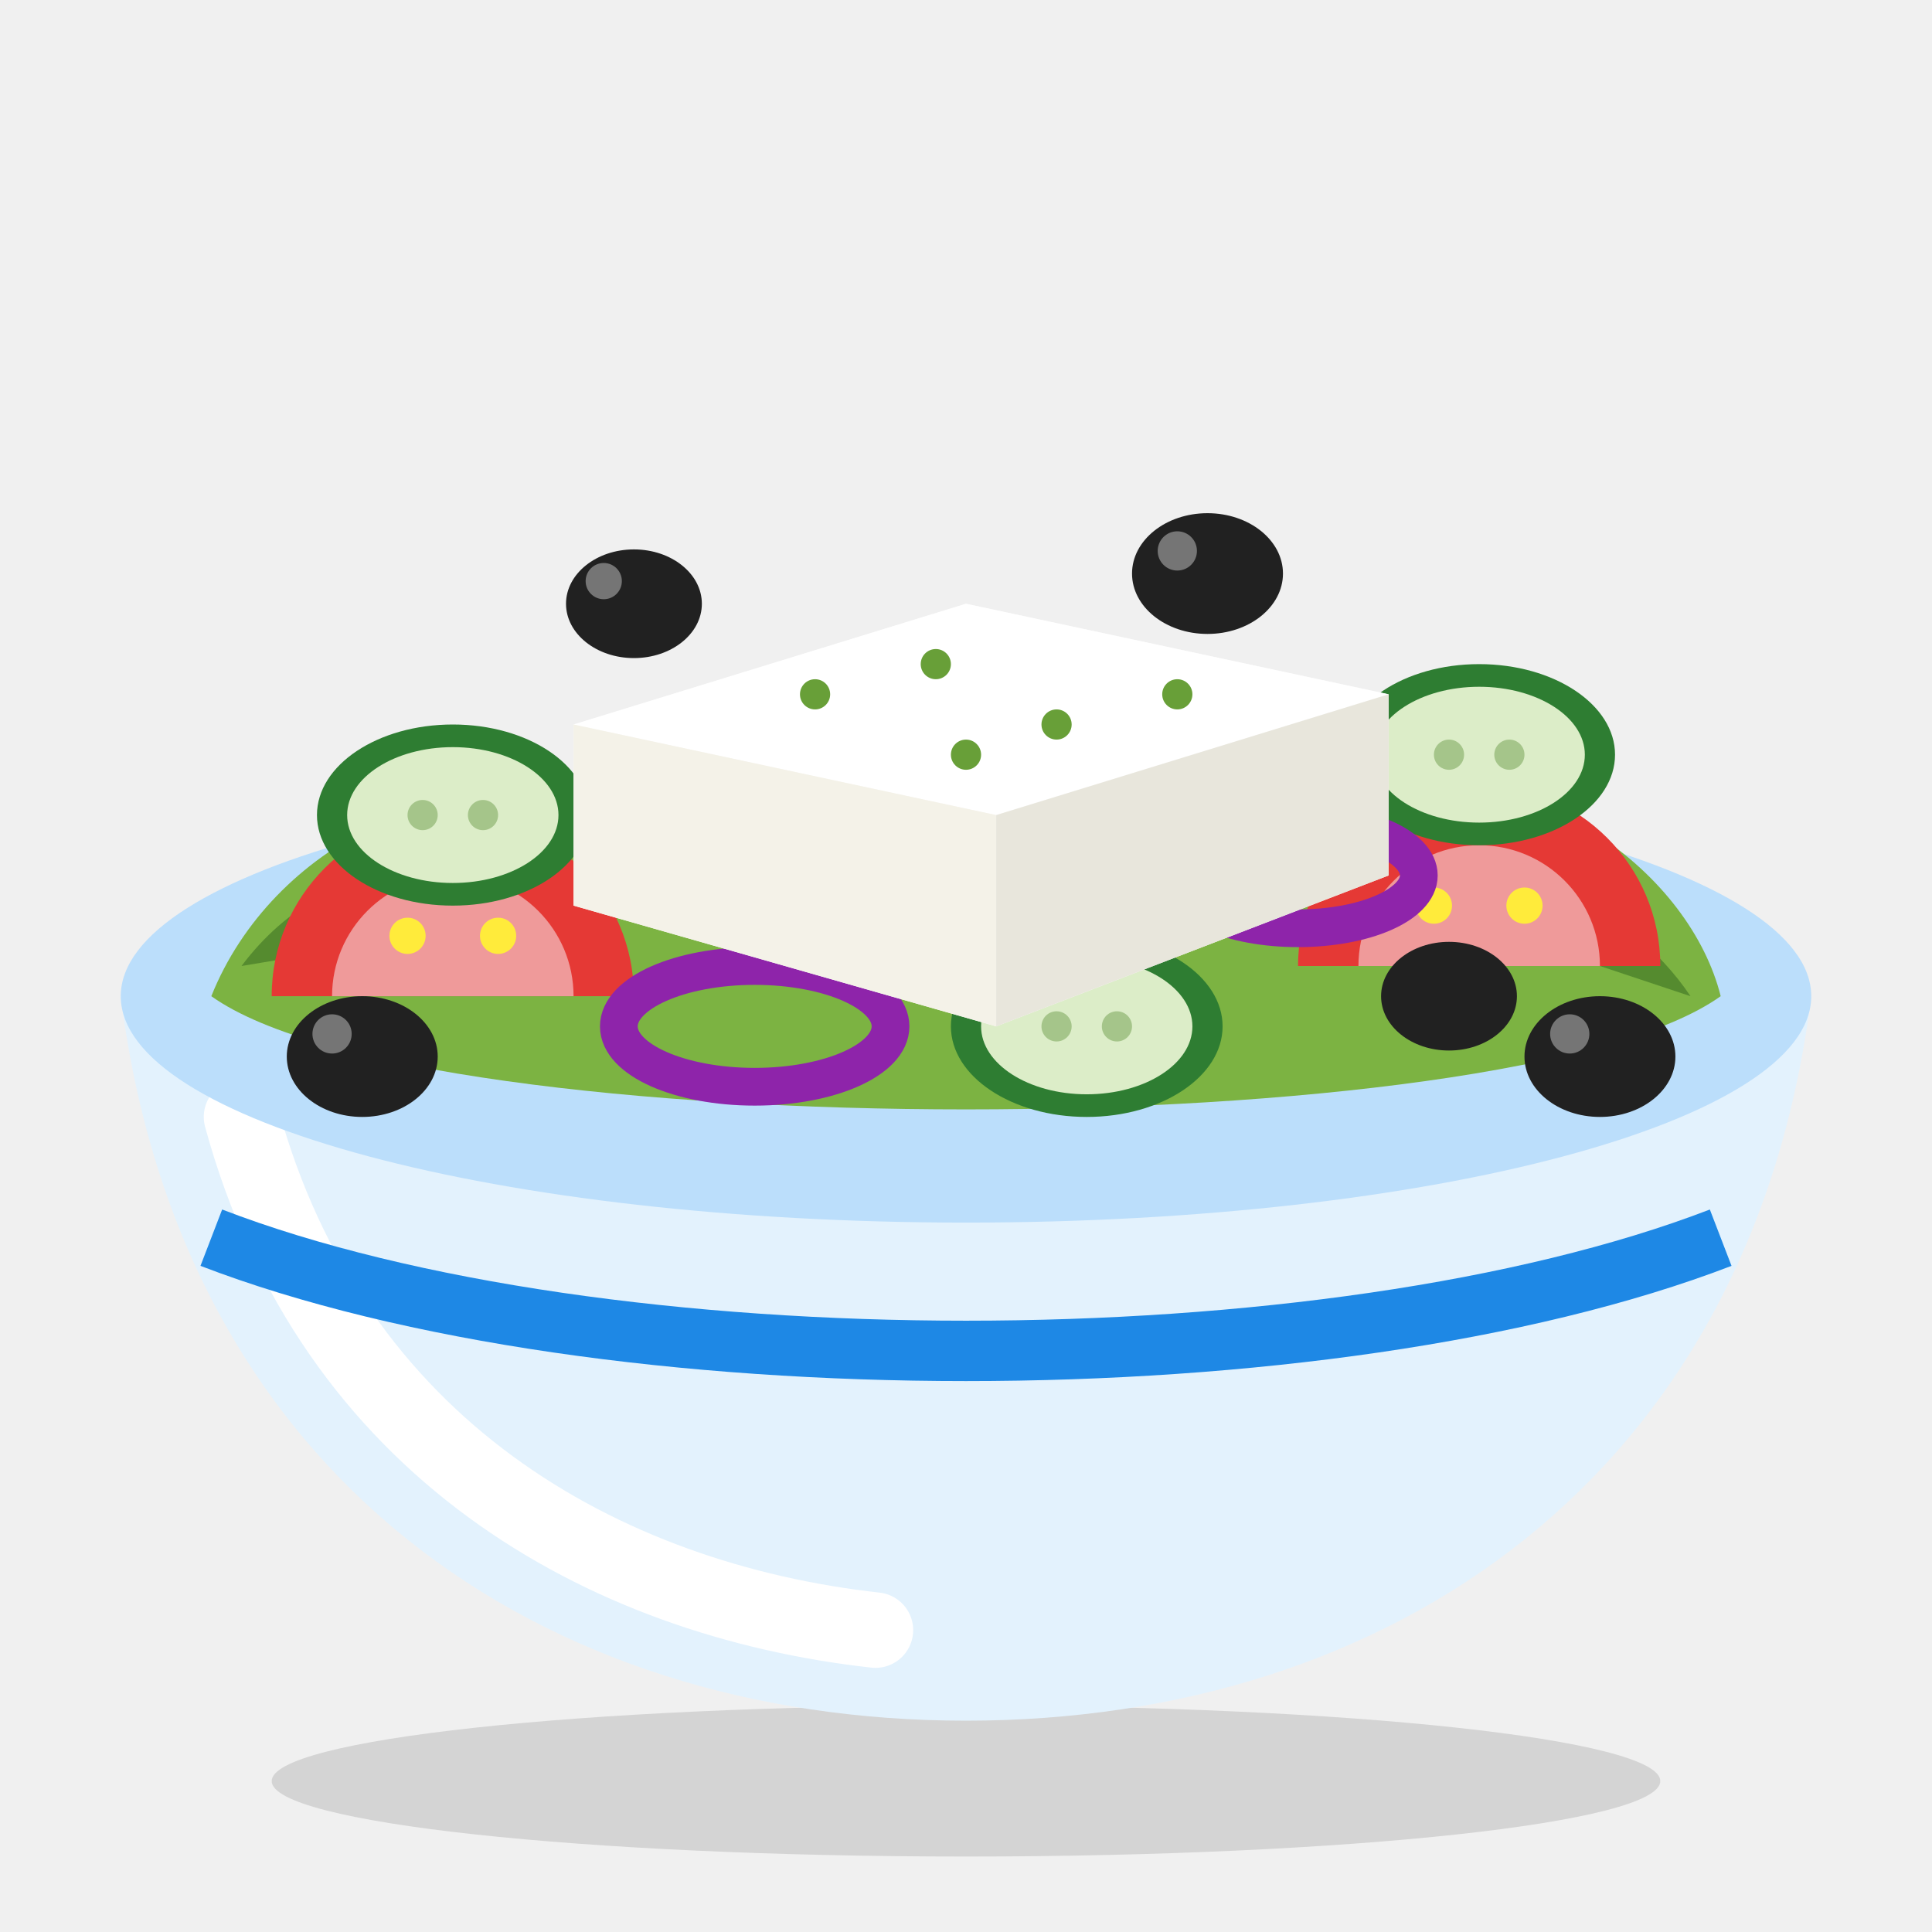
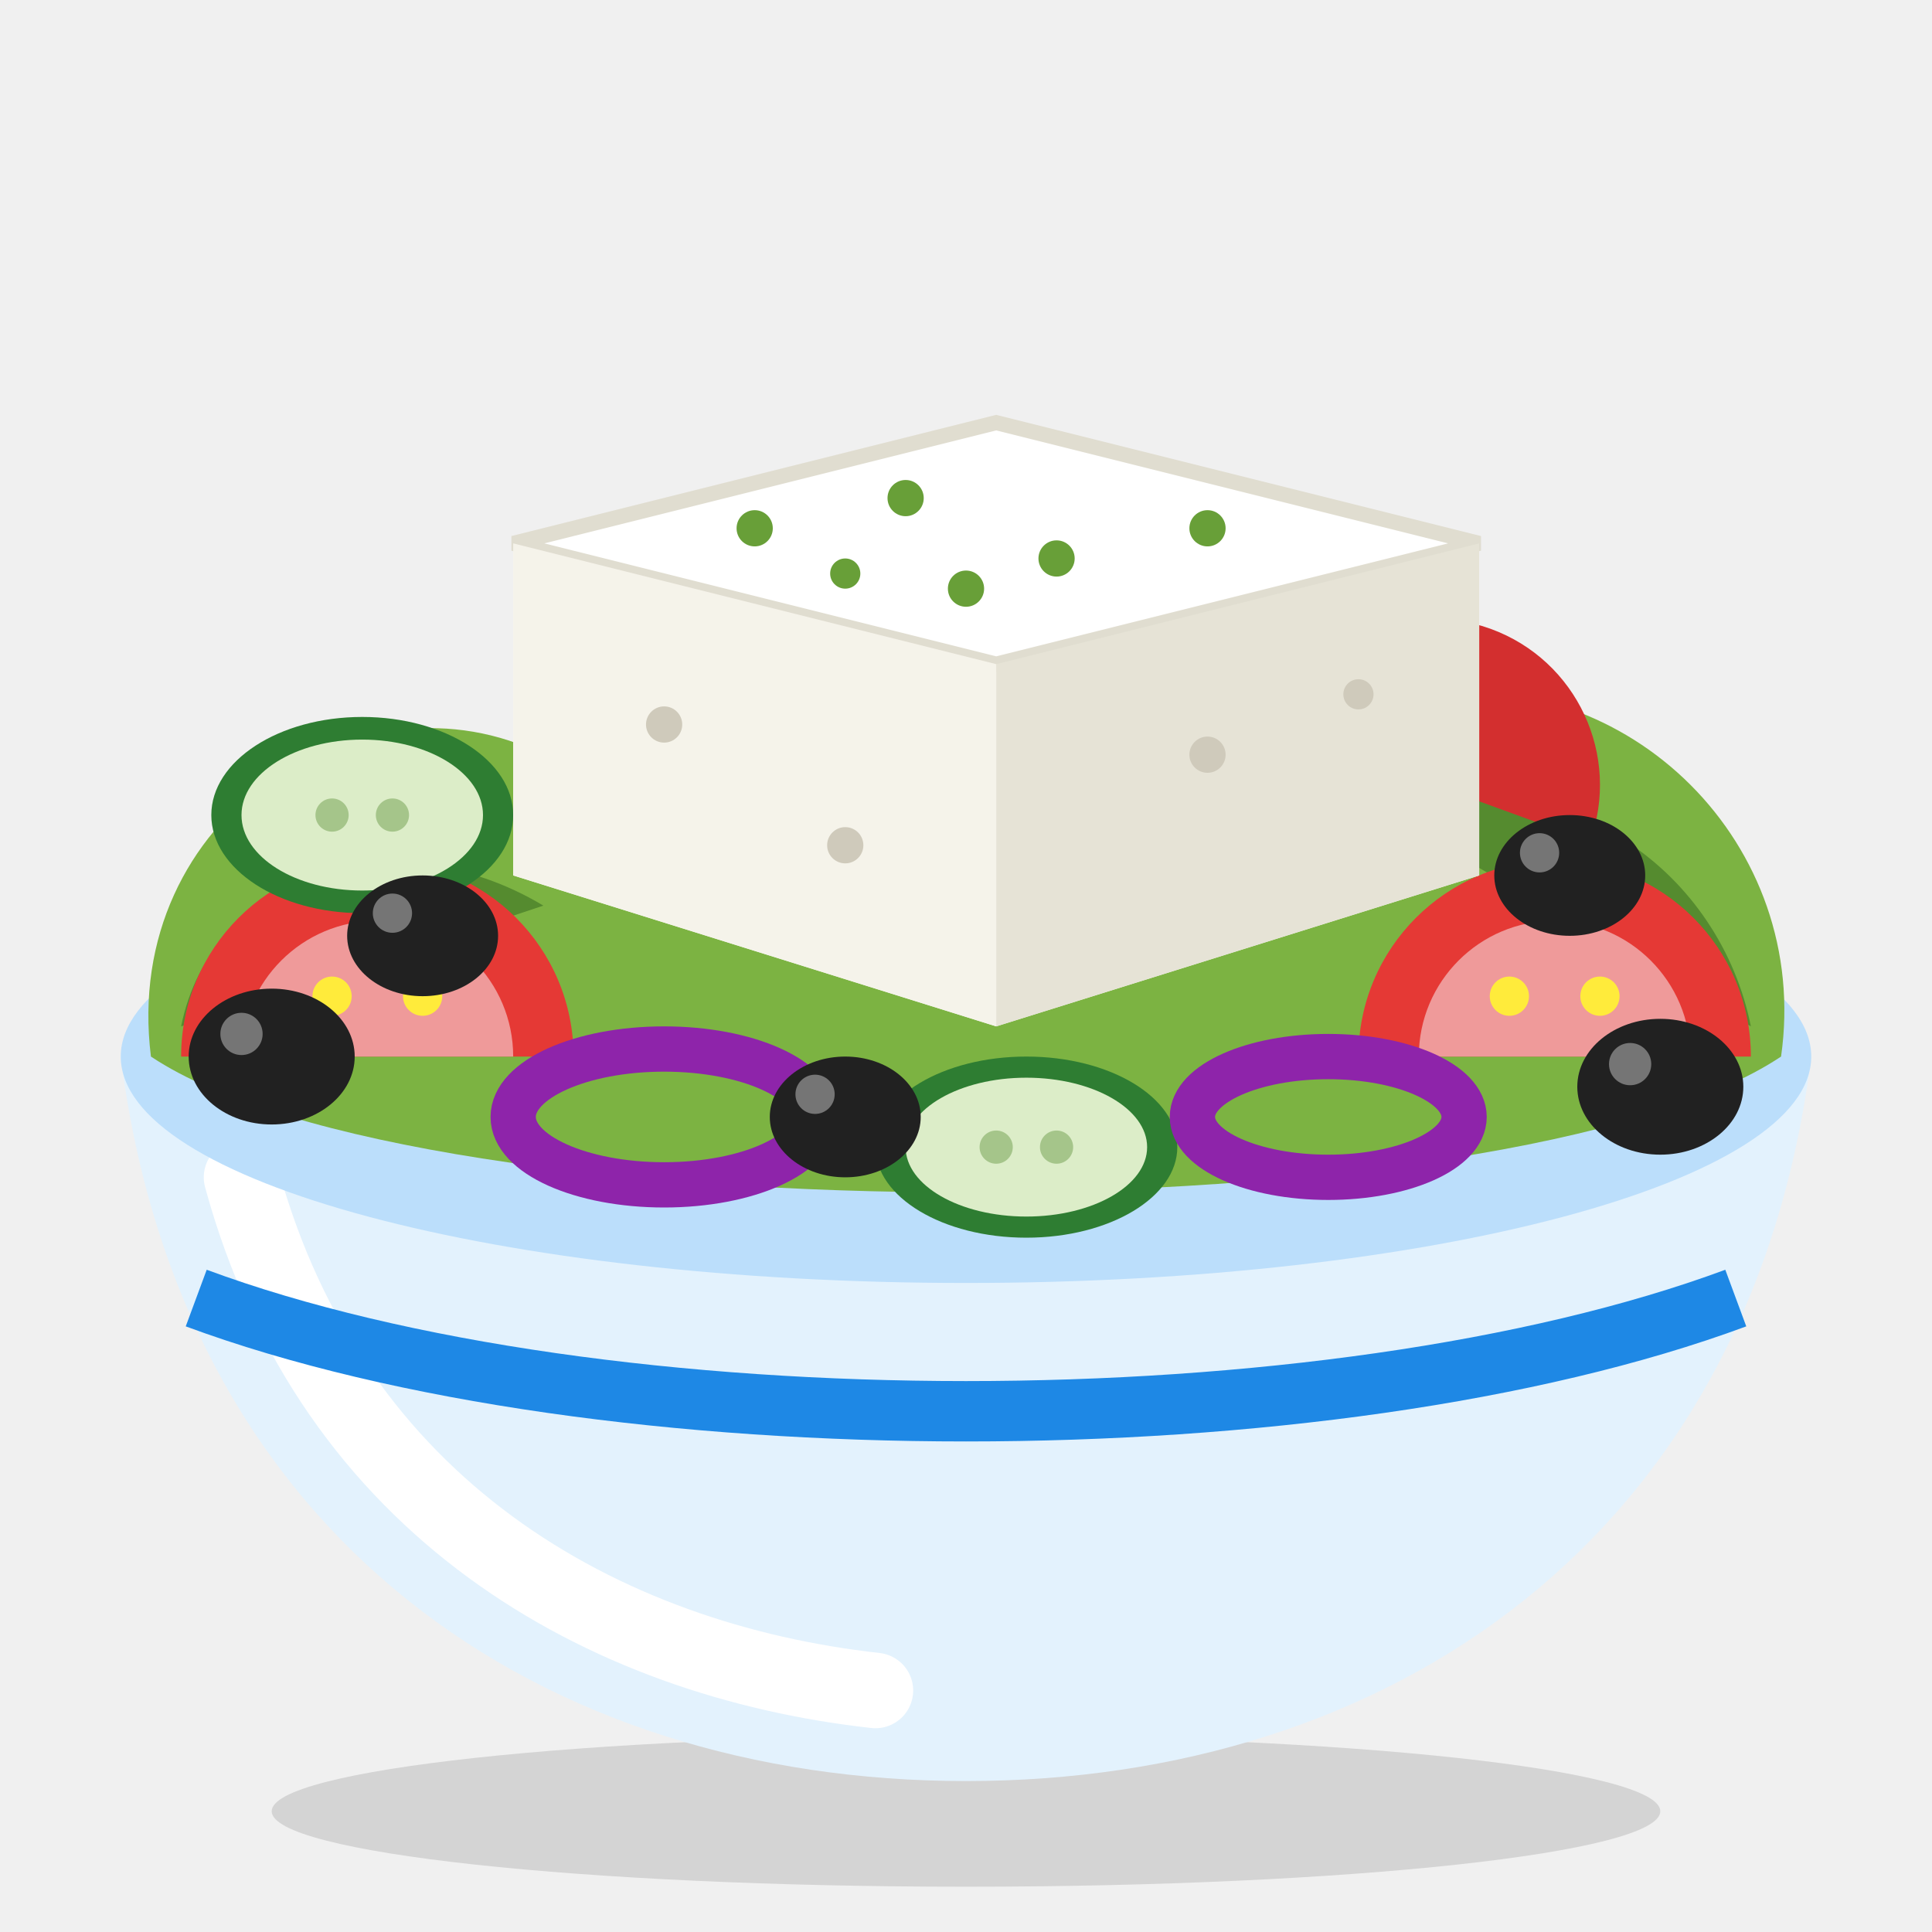
<svg xmlns="http://www.w3.org/2000/svg" viewBox="0 0 128 128">
-   <ellipse cx="64" cy="118" rx="46" ry="5" fill="#000" opacity=".12" />
-   <path d="M8 66 C12 98 36 114 64 114 C92 114 116 98 120 66 Z" fill="#e3f2fd" />
-   <path d="M8 66 C12 98 36 114 64 114 C92 114 116 98 120 66 Z" fill="none" stroke="#1976d2" stroke-width="0" />
-   <path d="M16 74 C22 96 40 106 58 108" fill="none" stroke="#fff" stroke-width="5" stroke-linecap="round" />
-   <path d="M14 82 C40 92 88 92 114 82" fill="none" stroke="#1e88e5" stroke-width="4" />
-   <ellipse cx="64" cy="66" rx="56" ry="15" fill="#bbdefb" />
-   <path d="M14 66 C18 56 30 50 40 54 C46 44 82 44 90 52 C102 50 112 58 114 66 C100 76 28 76 14 66 Z" fill="#7cb342" />
-   <path d="M16 64 C22 56 32 56 40 60 Z M88 58 C98 54 108 60 112 66 Z" fill="#558b2f" />
-   <g>
-     <path d="M18 66 A12 12 0 0 1 42 66 Z" fill="#e53935" />
-     <path d="M22 66 A8 8 0 0 1 38 66 Z" fill="#ef9a9a" />
-     <path d="M86 64 A12 12 0 0 1 110 64 Z" fill="#e53935" />
-     <path d="M90 64 A8 8 0 0 1 106 64 Z" fill="#ef9a9a" />
-     <g fill="#ffeb3b">
-       <circle cx="27" cy="62" r="1.2" />
-       <circle cx="33" cy="62" r="1.2" />
-       <circle cx="95" cy="60" r="1.2" />
-       <circle cx="101" cy="60" r="1.2" />
-     </g>
+   <ellipse cx="64" cy="120" rx="46" ry="5" fill="#000" opacity=".12" />
+   <path d="M8 70 C12 102 36 118 64 118 C92 118 116 102 120 70 Z" fill="#e3f2fd" />
+   <path d="M16 78 C22 100 40 110 58 112" fill="none" stroke="#fff" stroke-width="5" stroke-linecap="round" />
+   <path d="M13 86 C40 96 88 96 115 86" fill="none" stroke="#1e88e5" stroke-width="4" />
+   <ellipse cx="64" cy="70" rx="56" ry="15" fill="#bbdefb" />
+   <path d="M10 70 C8 54 24 44 36 50 C42 36 86 34 94 46 C108 44 120 56 118 70 C100 82 28 82 10 70 Z" fill="#7cb342" />
+   <path d="M12 68 C14 58 26 54 36 60 Z M92 54 C104 50 114 58 116 68 Z M40 50 C50 42 60 44 64 48 Z" fill="#558b2f" />
+   <path d="M12 70 A13 13 0 0 1 38 70 Z" fill="#e53935" />
+   <path d="M16 70 A9 9 0 0 1 34 70 Z" fill="#ef9a9a" />
+   <path d="M90 70 A13 13 0 0 1 116 70 Z" fill="#e53935" />
+   <path d="M94 70 A9 9 0 0 1 112 70 Z" fill="#ef9a9a" />
+   <path d="M84 52 A11 11 0 0 1 106 52 Z" fill="#d32f2f" transform="rotate(20 95 52)" />
+   <g fill="#ffeb3b">
+     <circle cx="22" cy="66" r="1.3" />
+     <circle cx="28" cy="66" r="1.3" />
+     <circle cx="100" cy="66" r="1.3" />
+     <circle cx="106" cy="66" r="1.3" />
  </g>
-   <g>
-     <ellipse cx="30" cy="54" rx="9" ry="6" fill="#2e7d32" />
-     <ellipse cx="30" cy="54" rx="7" ry="4.5" fill="#dcedc8" />
-     <ellipse cx="98" cy="50" rx="9" ry="6" fill="#2e7d32" />
-     <ellipse cx="98" cy="50" rx="7" ry="4.5" fill="#dcedc8" />
-     <ellipse cx="72" cy="68" rx="9" ry="6" fill="#2e7d32" />
-     <ellipse cx="72" cy="68" rx="7" ry="4.5" fill="#dcedc8" />
-     <g fill="#a5c58a">
-       <circle cx="28" cy="54" r="1" />
-       <circle cx="32" cy="54" r="1" />
-       <circle cx="96" cy="50" r="1" />
-       <circle cx="100" cy="50" r="1" />
-       <circle cx="70" cy="68" r="1" />
-       <circle cx="74" cy="68" r="1" />
-     </g>
+   <ellipse cx="24" cy="54" rx="10" ry="6.5" fill="#2e7d32" />
+   <ellipse cx="24" cy="54" rx="8" ry="5" fill="#dcedc8" />
+   <ellipse cx="68" cy="76" rx="10" ry="6" fill="#2e7d32" />
+   <ellipse cx="68" cy="76" rx="8" ry="4.6" fill="#dcedc8" />
+   <g fill="#a5c58a">
+     <circle cx="22" cy="54" r="1.1" />
+     <circle cx="26" cy="54" r="1.1" />
+     <circle cx="66" cy="76" r="1.1" />
+     <circle cx="70" cy="76" r="1.1" />
  </g>
-   <g fill="none" stroke="#8e24aa" stroke-width="2.5">
-     <ellipse cx="50" cy="68" rx="9" ry="4" />
-     <ellipse cx="86" cy="58" rx="8" ry="3.5" />
+   <g fill="none" stroke="#8e24aa" stroke-width="3">
+     <ellipse cx="44" cy="74" rx="10" ry="4.5" />
+     <ellipse cx="88" cy="74" rx="9" ry="4" />
  </g>
-   <path d="M38 48 L64 40 L92 46 L92 58 L66 68 L38 60 Z" fill="#fafafa" />
-   <path d="M38 48 L66 54 L92 46 L64 40 Z" fill="#ffffff" />
-   <path d="M66 54 L92 46 L92 58 L66 68 Z" fill="#e8e6dc" />
-   <path d="M38 48 L66 54 L66 68 L38 60 Z" fill="#f4f2e8" />
+   <path d="M34 36 L66 28 L98 36 L98 58 L66 68 L34 58 Z" fill="#fafafa" />
+   <path d="M34 36 L66 44 L98 36 L66 28 Z" fill="#ffffff" stroke="#e0ddd0" stroke-width="1" />
+   <path d="M66 44 L98 36 L98 58 L66 68 Z" fill="#e6e3d6" />
+   <path d="M34 36 L66 44 L66 68 L34 58 Z" fill="#f5f3ea" />
+   <g fill="#cfcabb">
+     <circle cx="44" cy="48" r="1.2" />
+     <circle cx="56" cy="56" r="1.2" />
+     <circle cx="80" cy="50" r="1.2" />
+     <circle cx="90" cy="46" r="1" />
+   </g>
  <g fill="#689f38">
-     <circle cx="54" cy="46" r="1" />
-     <circle cx="62" cy="44" r="1" />
-     <circle cx="70" cy="48" r="1" />
-     <circle cx="78" cy="46" r="1" />
-     <circle cx="64" cy="50" r="1" />
+     <circle cx="50" cy="35" r="1.2" />
+     <circle cx="60" cy="33" r="1.2" />
+     <circle cx="70" cy="37" r="1.2" />
+     <circle cx="80" cy="35" r="1.2" />
+     <circle cx="64" cy="39" r="1.2" />
+     <circle cx="56" cy="38" r="1" />
  </g>
  <g fill="#212121">
-     <ellipse cx="24" cy="70" rx="5" ry="4" />
-     <ellipse cx="106" cy="70" rx="5" ry="4" />
-     <ellipse cx="96" cy="66" rx="4.5" ry="3.6" />
-     <ellipse cx="46" cy="58" rx="0" ry="0" />
-     <ellipse cx="80" cy="38" rx="5" ry="4" />
-     <ellipse cx="42" cy="40" rx="4.5" ry="3.6" />
+     <ellipse cx="18" cy="70" rx="5.5" ry="4.5" />
+     <ellipse cx="110" cy="72" rx="5.5" ry="4.5" />
+     <ellipse cx="104" cy="58" rx="5" ry="4" />
+     <ellipse cx="28" cy="62" rx="5" ry="4" />
+     <ellipse cx="56" cy="74" rx="5" ry="4" />
  </g>
  <g fill="#757575">
-     <circle cx="22" cy="68.5" r="1.3" />
-     <circle cx="104" cy="68.5" r="1.3" />
-     <circle cx="78" cy="36.5" r="1.3" />
-     <circle cx="40" cy="38.5" r="1.2" />
+     <circle cx="16" cy="68.5" r="1.4" />
+     <circle cx="108" cy="70.5" r="1.4" />
+     <circle cx="102" cy="56.5" r="1.3" />
+     <circle cx="26" cy="60.5" r="1.3" />
+     <circle cx="54" cy="72.5" r="1.3" />
  </g>
</svg>
